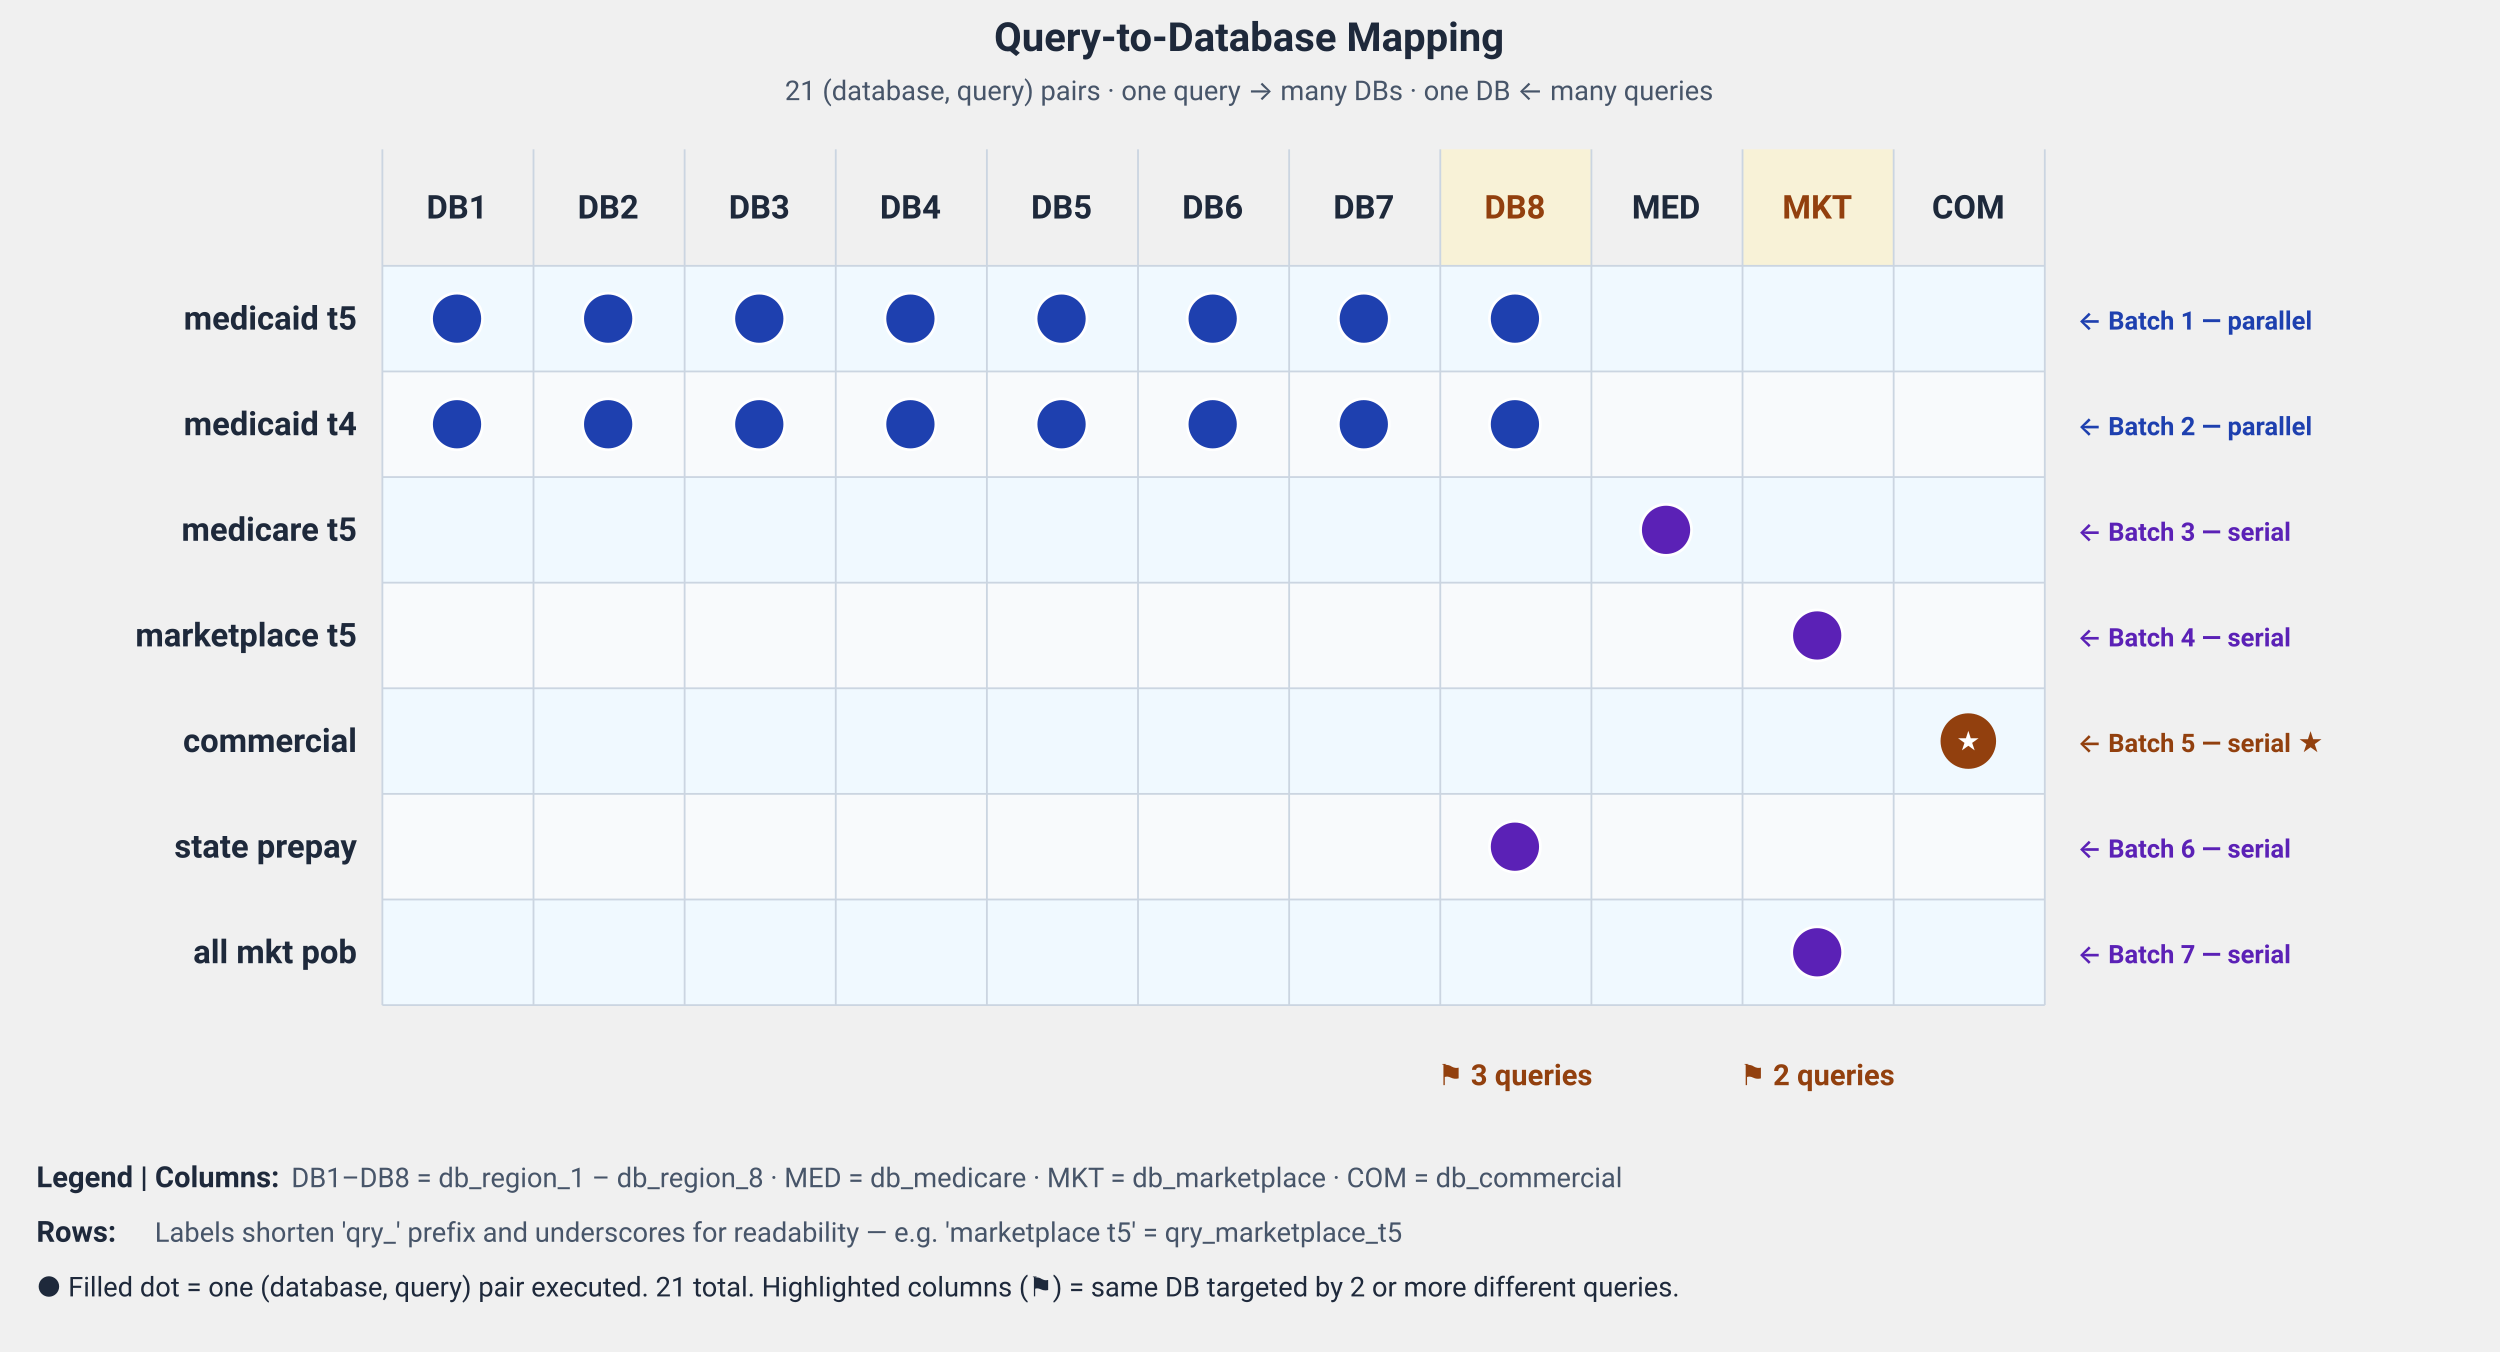
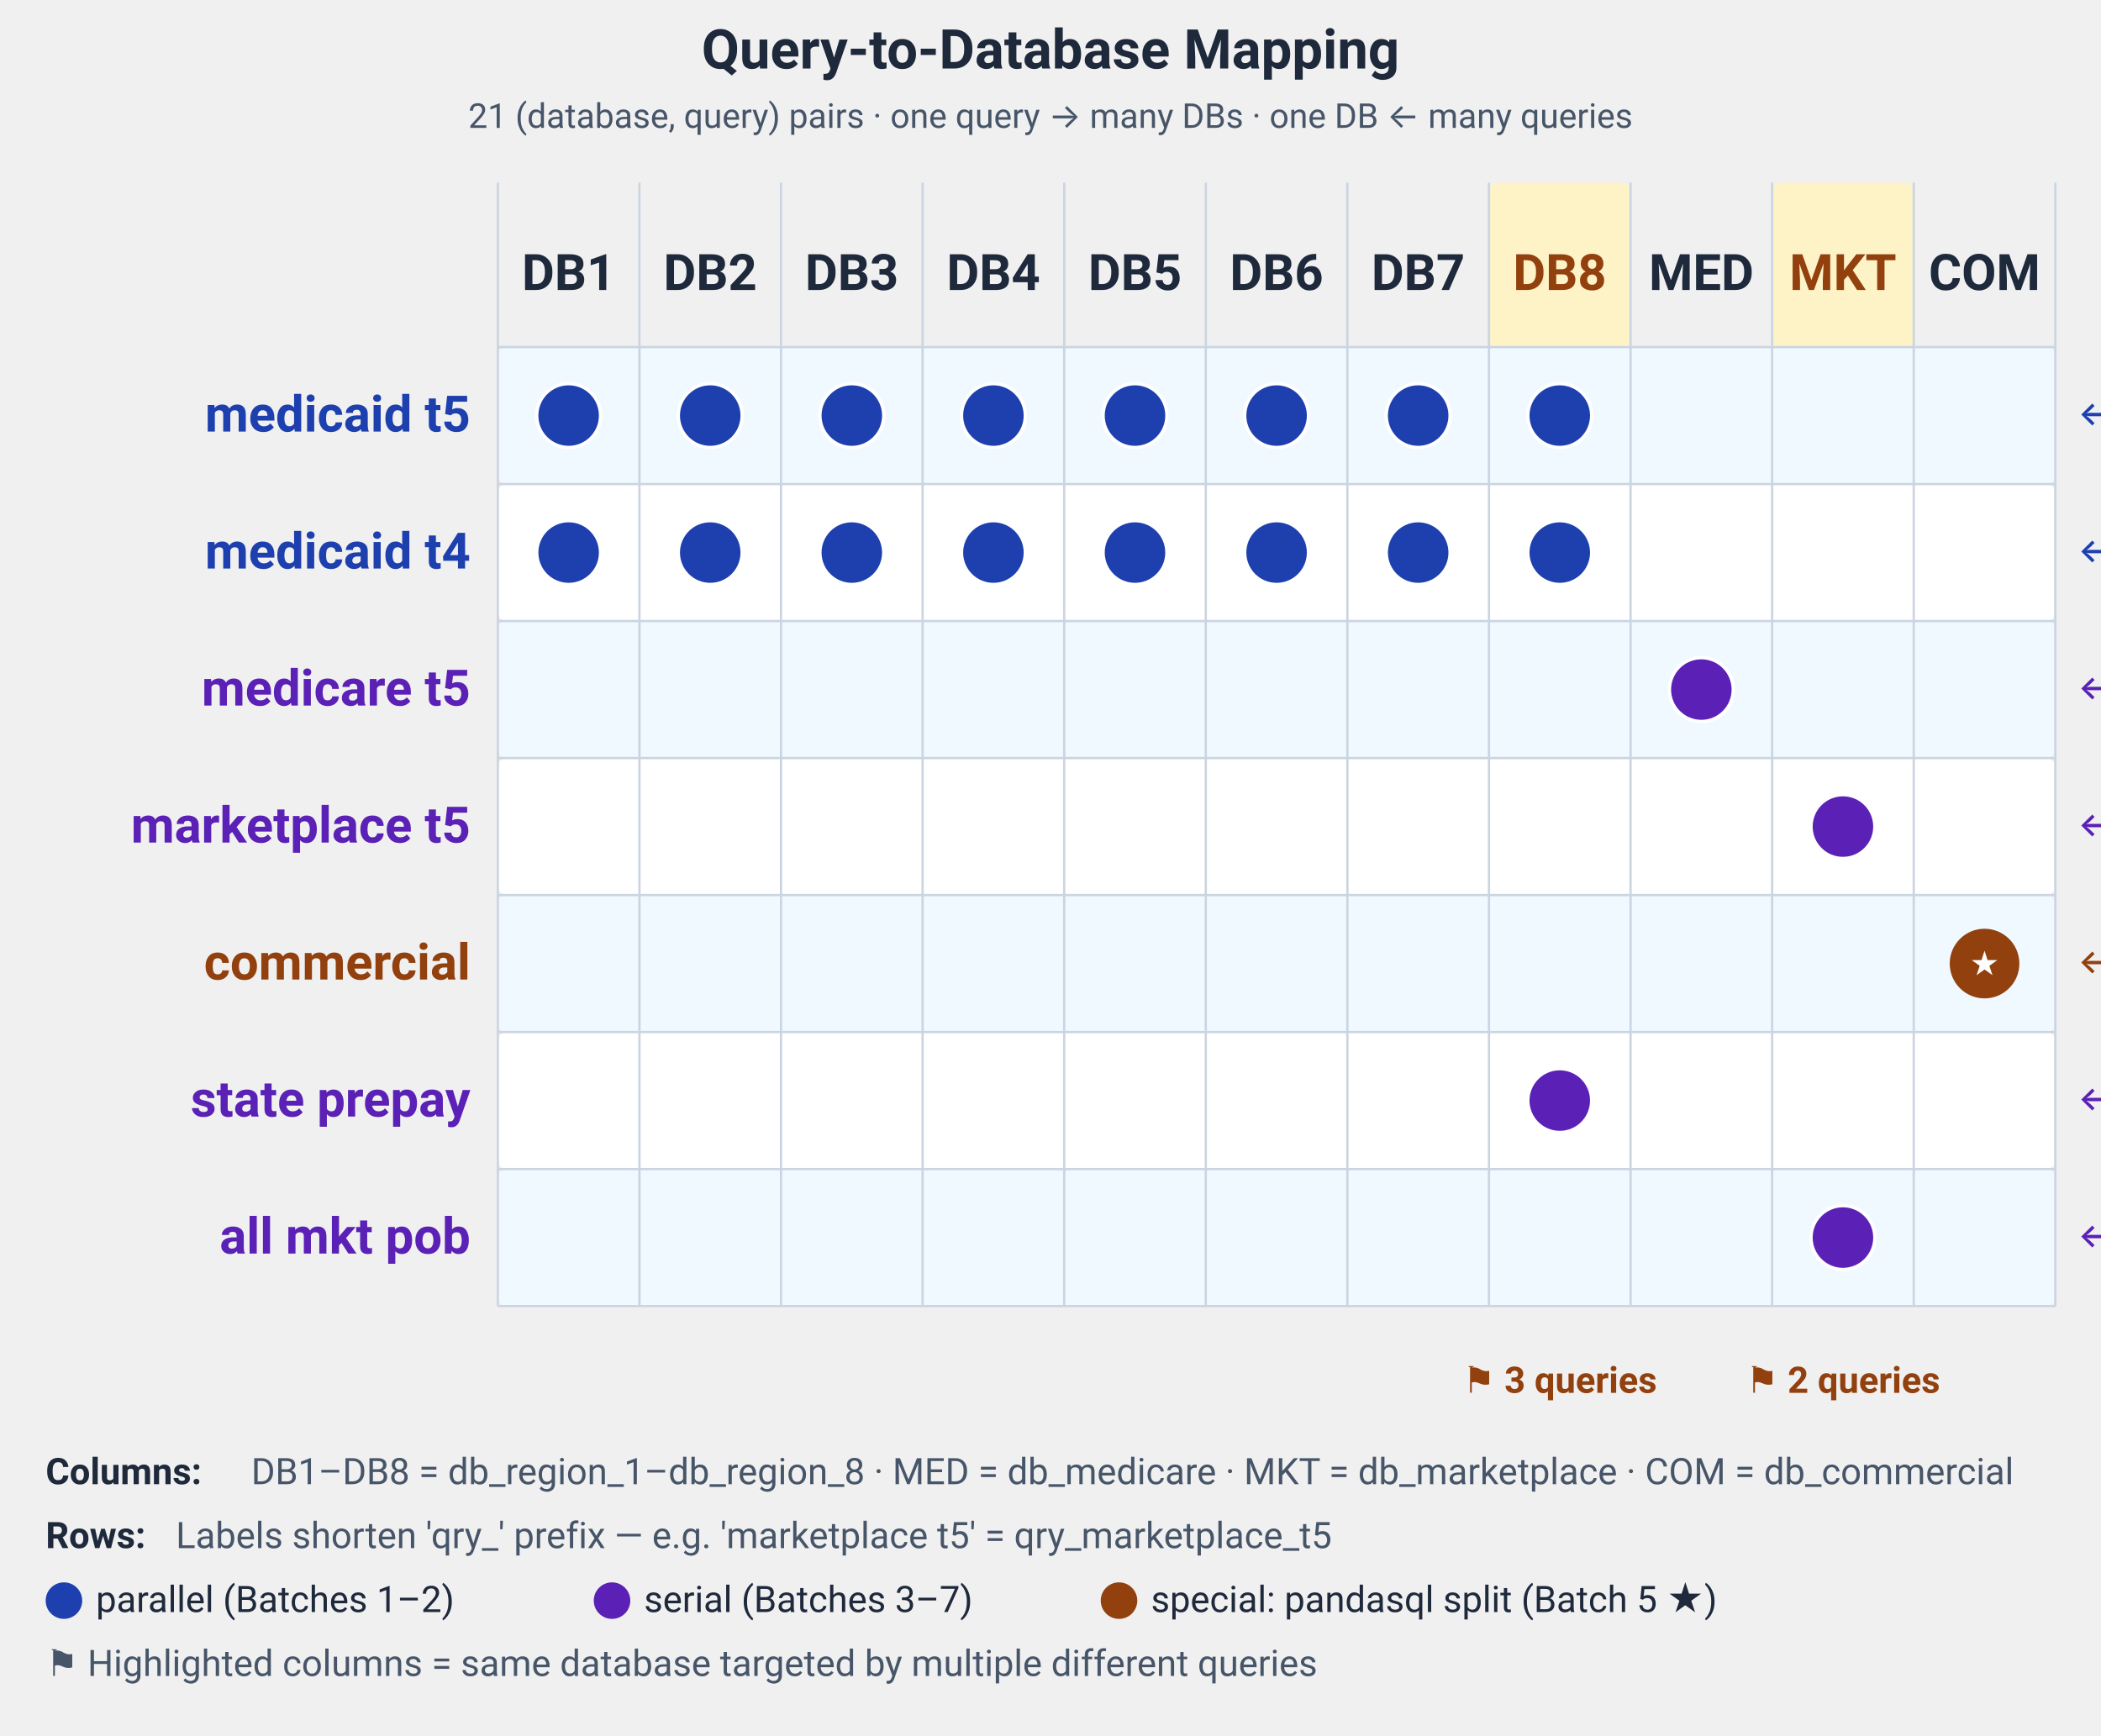
- <svg xmlns="http://www.w3.org/2000/svg" viewBox="0 0 1373 742" font-family="-apple-system, BlinkMacSystemFont, 'Segoe UI', Roboto, sans-serif">
-   <text x="686" y="28" text-anchor="middle" font-size="22" font-weight="700" fill="#1e293b">Query-to-Database Mapping</text>
-   <text x="686" y="55" text-anchor="middle" font-size="15" fill="#475569">21 (database, query) pairs · one query → many DBs · one DB ← many queries</text>
-   <rect x="957" y="82" width="83" height="470" fill="#fef3c7" opacity="0.6" />
-   <rect x="791" y="82" width="83" height="470" fill="#fef3c7" opacity="0.6" />
-   <rect x="210" y="146" width="913" height="58" fill="#f0f9ff" />
-   <rect x="210" y="204" width="913" height="58" fill="#f8fafc" />
-   <rect x="210" y="262" width="913" height="58" fill="#f0f9ff" />
-   <rect x="210" y="320" width="913" height="58" fill="#f8fafc" />
-   <rect x="210" y="378" width="913" height="58" fill="#f0f9ff" />
-   <rect x="210" y="436" width="913" height="58" fill="#f8fafc" />
-   <rect x="210" y="494" width="913" height="58" fill="#f0f9ff" />
-   <line x1="210" y1="146" x2="1123" y2="146" stroke="#cbd5e1" stroke-width="1" />
-   <line x1="210" y1="204" x2="1123" y2="204" stroke="#cbd5e1" stroke-width="1" />
-   <line x1="210" y1="262" x2="1123" y2="262" stroke="#cbd5e1" stroke-width="1" />
-   <line x1="210" y1="320" x2="1123" y2="320" stroke="#cbd5e1" stroke-width="1" />
-   <line x1="210" y1="378" x2="1123" y2="378" stroke="#cbd5e1" stroke-width="1" />
-   <line x1="210" y1="436" x2="1123" y2="436" stroke="#cbd5e1" stroke-width="1" />
-   <line x1="210" y1="494" x2="1123" y2="494" stroke="#cbd5e1" stroke-width="1" />
-   <line x1="210" y1="552" x2="1123" y2="552" stroke="#cbd5e1" stroke-width="1" />
-   <line x1="210" y1="82" x2="210" y2="552" stroke="#cbd5e1" stroke-width="1" />
-   <line x1="293" y1="82" x2="293" y2="552" stroke="#cbd5e1" stroke-width="1" />
-   <line x1="376" y1="82" x2="376" y2="552" stroke="#cbd5e1" stroke-width="1" />
-   <line x1="459" y1="82" x2="459" y2="552" stroke="#cbd5e1" stroke-width="1" />
-   <line x1="542" y1="82" x2="542" y2="552" stroke="#cbd5e1" stroke-width="1" />
-   <line x1="625" y1="82" x2="625" y2="552" stroke="#cbd5e1" stroke-width="1" />
-   <line x1="708" y1="82" x2="708" y2="552" stroke="#cbd5e1" stroke-width="1" />
-   <line x1="791" y1="82" x2="791" y2="552" stroke="#cbd5e1" stroke-width="1" />
-   <line x1="874" y1="82" x2="874" y2="552" stroke="#cbd5e1" stroke-width="1" />
-   <line x1="957" y1="82" x2="957" y2="552" stroke="#cbd5e1" stroke-width="1" />
-   <line x1="1040" y1="82" x2="1040" y2="552" stroke="#cbd5e1" stroke-width="1" />
-   <line x1="1123" y1="82" x2="1123" y2="552" stroke="#cbd5e1" stroke-width="1" />
-   <text x="251" y="120" text-anchor="middle" font-size="18" font-weight="600" fill="#1e293b">DB1</text>
-   <text x="334" y="120" text-anchor="middle" font-size="18" font-weight="600" fill="#1e293b">DB2</text>
-   <text x="417" y="120" text-anchor="middle" font-size="18" font-weight="600" fill="#1e293b">DB3</text>
-   <text x="500" y="120" text-anchor="middle" font-size="18" font-weight="600" fill="#1e293b">DB4</text>
-   <text x="583" y="120" text-anchor="middle" font-size="18" font-weight="600" fill="#1e293b">DB5</text>
-   <text x="666" y="120" text-anchor="middle" font-size="18" font-weight="600" fill="#1e293b">DB6</text>
-   <text x="749" y="120" text-anchor="middle" font-size="18" font-weight="600" fill="#1e293b">DB7</text>
-   <text x="832" y="120" text-anchor="middle" font-size="18" font-weight="700" fill="#92400e">DB8</text>
-   <text x="915" y="120" text-anchor="middle" font-size="18" font-weight="600" fill="#1e293b">MED</text>
-   <text x="998" y="120" text-anchor="middle" font-size="18" font-weight="700" fill="#92400e">MKT</text>
-   <text x="1081" y="120" text-anchor="middle" font-size="18" font-weight="600" fill="#1e293b">COM</text>
-   <text x="196" y="181" text-anchor="end" font-size="18" font-weight="600" fill="#1e293b">medicaid t5</text>
-   <text x="196" y="239" text-anchor="end" font-size="18" font-weight="600" fill="#1e293b">medicaid t4</text>
-   <text x="196" y="297" text-anchor="end" font-size="18" font-weight="600" fill="#1e293b">medicare t5</text>
-   <text x="196" y="355" text-anchor="end" font-size="18" font-weight="600" fill="#1e293b">marketplace t5</text>
-   <text x="196" y="413" text-anchor="end" font-size="18" font-weight="600" fill="#1e293b">commercial</text>
-   <text x="196" y="471" text-anchor="end" font-size="18" font-weight="600" fill="#1e293b">state prepay</text>
-   <text x="196" y="529" text-anchor="end" font-size="18" font-weight="600" fill="#1e293b">all mkt pob</text>
-   <circle cx="334" cy="175" r="14" fill="#1e40af" stroke="white" stroke-width="1.5" />
-   <circle cx="832" cy="175" r="14" fill="#1e40af" stroke="white" stroke-width="1.5" />
-   <circle cx="417" cy="233" r="14" fill="#1e40af" stroke="white" stroke-width="1.5" />
-   <circle cx="583" cy="175" r="14" fill="#1e40af" stroke="white" stroke-width="1.5" />
-   <circle cx="666" cy="233" r="14" fill="#1e40af" stroke="white" stroke-width="1.5" />
-   <circle cx="832" cy="465" r="14" fill="#5b21b6" stroke="white" stroke-width="1.5" />
-   <circle cx="417" cy="175" r="14" fill="#1e40af" stroke="white" stroke-width="1.5" />
-   <circle cx="666" cy="175" r="14" fill="#1e40af" stroke="white" stroke-width="1.5" />
-   <circle cx="251" cy="233" r="14" fill="#1e40af" stroke="white" stroke-width="1.5" />
-   <circle cx="749" cy="233" r="14" fill="#1e40af" stroke="white" stroke-width="1.5" />
-   <circle cx="500" cy="233" r="14" fill="#1e40af" stroke="white" stroke-width="1.5" />
-   <circle cx="915" cy="291" r="14" fill="#5b21b6" stroke="white" stroke-width="1.5" />
-   <circle cx="1081" cy="407" r="14" fill="#92400e" stroke="#92400e" stroke-width="2.5" />
-   <text x="1081" y="412" text-anchor="middle" font-size="13" fill="white" font-weight="700">★</text>
-   <circle cx="251" cy="175" r="14" fill="#1e40af" stroke="white" stroke-width="1.5" />
-   <circle cx="334" cy="233" r="14" fill="#1e40af" stroke="white" stroke-width="1.5" />
-   <circle cx="500" cy="175" r="14" fill="#1e40af" stroke="white" stroke-width="1.5" />
-   <circle cx="583" cy="233" r="14" fill="#1e40af" stroke="white" stroke-width="1.5" />
-   <circle cx="749" cy="175" r="14" fill="#1e40af" stroke="white" stroke-width="1.5" />
-   <circle cx="832" cy="233" r="14" fill="#1e40af" stroke="white" stroke-width="1.5" />
-   <circle cx="998" cy="349" r="14" fill="#5b21b6" stroke="white" stroke-width="1.5" />
-   <circle cx="998" cy="523" r="14" fill="#5b21b6" stroke="white" stroke-width="1.5" />
-   <text x="1141" y="181" text-anchor="start" font-size="14" font-weight="600" fill="#1e40af">← Batch 1 — parallel</text>
-   <text x="1141" y="239" text-anchor="start" font-size="14" font-weight="600" fill="#1e40af">← Batch 2 — parallel</text>
-   <text x="1141" y="297" text-anchor="start" font-size="14" font-weight="600" fill="#5b21b6">← Batch 3 — serial</text>
-   <text x="1141" y="355" text-anchor="start" font-size="14" font-weight="600" fill="#5b21b6">← Batch 4 — serial</text>
-   <text x="1141" y="413" text-anchor="start" font-size="14" font-weight="600" fill="#92400e">← Batch 5 — serial ★</text>
-   <text x="1141" y="471" text-anchor="start" font-size="14" font-weight="600" fill="#5b21b6">← Batch 6 — serial</text>
-   <text x="1141" y="529" text-anchor="start" font-size="14" font-weight="600" fill="#5b21b6">← Batch 7 — serial</text>
-   <text x="998" y="596" text-anchor="middle" font-size="16" font-weight="700" fill="#92400e">⚑ 2 queries</text>
-   <text x="832" y="596" text-anchor="middle" font-size="16" font-weight="700" fill="#92400e">⚑ 3 queries</text>
-   <text x="20" y="652" text-anchor="start" font-size="16" font-weight="700" fill="#1e293b">Legend  |  Columns: </text>
-   <text x="160" y="652" text-anchor="start" font-size="15" fill="#475569">DB1–DB8 = db_region_1 – db_region_8 · MED = db_medicare · MKT = db_marketplace · COM = db_commercial</text>
-   <text x="20" y="682" text-anchor="start" font-size="16" font-weight="700" fill="#1e293b">Rows:</text>
-   <text x="85" y="682" text-anchor="start" font-size="15" fill="#475569">Labels shorten 'qry_' prefix and underscores for readability — e.g. 'marketplace t5' = qry_marketplace_t5</text>
-   <text x="20" y="712" text-anchor="start" font-size="15" fill="#1e293b">● Filled dot = one (database, query) pair executed.  21 total.  Highlighted columns (⚑) = same DB targeted by 2 or more different queries.</text>
+ <svg xmlns="http://www.w3.org/2000/svg" viewBox="0 0 920 760" font-family="-apple-system, BlinkMacSystemFont, 'Segoe UI', Roboto, sans-serif">
+   <text x="460" y="30" text-anchor="middle" font-size="24" font-weight="700" fill="#1e293b" font-style="normal">Query-to-Database Mapping</text>
+   <text x="460" y="56" text-anchor="middle" font-size="15" font-weight="400" fill="#475569" font-style="normal">21 (database, query) pairs  ·  one query → many DBs  ·  one DB ← many queries</text>
+   <rect x="776" y="80" width="62" height="492" rx="4" fill="#fef3c7" stroke="none" />
+   <rect x="652" y="80" width="62" height="492" rx="4" fill="#fef3c7" stroke="none" />
+   <rect x="218" y="152" width="682" height="60" rx="4" fill="#f0f9ff" stroke="none" />
+   <rect x="218" y="212" width="682" height="60" rx="4" fill="#ffffff" stroke="none" />
+   <rect x="218" y="272" width="682" height="60" rx="4" fill="#f0f9ff" stroke="none" />
+   <rect x="218" y="332" width="682" height="60" rx="4" fill="#ffffff" stroke="none" />
+   <rect x="218" y="392" width="682" height="60" rx="4" fill="#f0f9ff" stroke="none" />
+   <rect x="218" y="452" width="682" height="60" rx="4" fill="#ffffff" stroke="none" />
+   <rect x="218" y="512" width="682" height="60" rx="4" fill="#f0f9ff" stroke="none" />
+   <line x1="218" y1="152" x2="900" y2="152" stroke="#cbd5e1" stroke-width="1" />
+   <line x1="218" y1="212" x2="900" y2="212" stroke="#cbd5e1" stroke-width="1" />
+   <line x1="218" y1="272" x2="900" y2="272" stroke="#cbd5e1" stroke-width="1" />
+   <line x1="218" y1="332" x2="900" y2="332" stroke="#cbd5e1" stroke-width="1" />
+   <line x1="218" y1="392" x2="900" y2="392" stroke="#cbd5e1" stroke-width="1" />
+   <line x1="218" y1="452" x2="900" y2="452" stroke="#cbd5e1" stroke-width="1" />
+   <line x1="218" y1="512" x2="900" y2="512" stroke="#cbd5e1" stroke-width="1" />
+   <line x1="218" y1="572" x2="900" y2="572" stroke="#cbd5e1" stroke-width="1" />
+   <line x1="218" y1="80" x2="218" y2="572" stroke="#cbd5e1" stroke-width="1" />
+   <line x1="280" y1="80" x2="280" y2="572" stroke="#cbd5e1" stroke-width="1" />
+   <line x1="342" y1="80" x2="342" y2="572" stroke="#cbd5e1" stroke-width="1" />
+   <line x1="404" y1="80" x2="404" y2="572" stroke="#cbd5e1" stroke-width="1" />
+   <line x1="466" y1="80" x2="466" y2="572" stroke="#cbd5e1" stroke-width="1" />
+   <line x1="528" y1="80" x2="528" y2="572" stroke="#cbd5e1" stroke-width="1" />
+   <line x1="590" y1="80" x2="590" y2="572" stroke="#cbd5e1" stroke-width="1" />
+   <line x1="652" y1="80" x2="652" y2="572" stroke="#cbd5e1" stroke-width="1" />
+   <line x1="714" y1="80" x2="714" y2="572" stroke="#cbd5e1" stroke-width="1" />
+   <line x1="776" y1="80" x2="776" y2="572" stroke="#cbd5e1" stroke-width="1" />
+   <line x1="838" y1="80" x2="838" y2="572" stroke="#cbd5e1" stroke-width="1" />
+   <line x1="900" y1="80" x2="900" y2="572" stroke="#cbd5e1" stroke-width="1" />
+   <text x="249" y="127" text-anchor="middle" font-size="22" font-weight="600" fill="#1e293b" font-style="normal">DB1</text>
+   <text x="311" y="127" text-anchor="middle" font-size="22" font-weight="600" fill="#1e293b" font-style="normal">DB2</text>
+   <text x="373" y="127" text-anchor="middle" font-size="22" font-weight="600" fill="#1e293b" font-style="normal">DB3</text>
+   <text x="435" y="127" text-anchor="middle" font-size="22" font-weight="600" fill="#1e293b" font-style="normal">DB4</text>
+   <text x="497" y="127" text-anchor="middle" font-size="22" font-weight="600" fill="#1e293b" font-style="normal">DB5</text>
+   <text x="559" y="127" text-anchor="middle" font-size="22" font-weight="600" fill="#1e293b" font-style="normal">DB6</text>
+   <text x="621" y="127" text-anchor="middle" font-size="22" font-weight="600" fill="#1e293b" font-style="normal">DB7</text>
+   <text x="683" y="127" text-anchor="middle" font-size="22" font-weight="700" fill="#92400e" font-style="normal">DB8</text>
+   <text x="745" y="127" text-anchor="middle" font-size="22" font-weight="600" fill="#1e293b" font-style="normal">MED</text>
+   <text x="807" y="127" text-anchor="middle" font-size="22" font-weight="700" fill="#92400e" font-style="normal">MKT</text>
+   <text x="869" y="127" text-anchor="middle" font-size="22" font-weight="600" fill="#1e293b" font-style="normal">COM</text>
+   <text x="206" y="189" text-anchor="end" font-size="22" font-weight="600" fill="#1e40af" font-style="normal">medicaid t5</text>
+   <text x="206" y="249" text-anchor="end" font-size="22" font-weight="600" fill="#1e40af" font-style="normal">medicaid t4</text>
+   <text x="206" y="309" text-anchor="end" font-size="22" font-weight="600" fill="#5b21b6" font-style="normal">medicare t5</text>
+   <text x="206" y="369" text-anchor="end" font-size="22" font-weight="600" fill="#5b21b6" font-style="normal">marketplace t5</text>
+   <text x="206" y="429" text-anchor="end" font-size="22" font-weight="600" fill="#92400e" font-style="normal">commercial</text>
+   <text x="206" y="489" text-anchor="end" font-size="22" font-weight="600" fill="#5b21b6" font-style="normal">state prepay</text>
+   <text x="206" y="549" text-anchor="end" font-size="22" font-weight="600" fill="#5b21b6" font-style="normal">all mkt pob</text>
+   <circle cx="311" cy="182" r="14" fill="#1e40af" stroke="#ffffff" stroke-width="1.5" />
+   <circle cx="683" cy="182" r="14" fill="#1e40af" stroke="#ffffff" stroke-width="1.5" />
+   <circle cx="373" cy="242" r="14" fill="#1e40af" stroke="#ffffff" stroke-width="1.5" />
+   <circle cx="497" cy="182" r="14" fill="#1e40af" stroke="#ffffff" stroke-width="1.5" />
+   <circle cx="559" cy="242" r="14" fill="#1e40af" stroke="#ffffff" stroke-width="1.5" />
+   <circle cx="683" cy="482" r="14" fill="#5b21b6" stroke="#ffffff" stroke-width="1.5" />
+   <circle cx="373" cy="182" r="14" fill="#1e40af" stroke="#ffffff" stroke-width="1.5" />
+   <circle cx="559" cy="182" r="14" fill="#1e40af" stroke="#ffffff" stroke-width="1.5" />
+   <circle cx="249" cy="242" r="14" fill="#1e40af" stroke="#ffffff" stroke-width="1.5" />
+   <circle cx="621" cy="242" r="14" fill="#1e40af" stroke="#ffffff" stroke-width="1.5" />
+   <circle cx="435" cy="242" r="14" fill="#1e40af" stroke="#ffffff" stroke-width="1.5" />
+   <circle cx="745" cy="302" r="14" fill="#5b21b6" stroke="#ffffff" stroke-width="1.5" />
+   <circle cx="869" cy="422" r="14" fill="#92400e" stroke="#92400e" stroke-width="2.5" />
+   <text x="869" y="427" text-anchor="middle" font-size="13" font-weight="700" fill="#ffffff" font-style="normal">★</text>
+   <circle cx="249" cy="182" r="14" fill="#1e40af" stroke="#ffffff" stroke-width="1.5" />
+   <circle cx="311" cy="242" r="14" fill="#1e40af" stroke="#ffffff" stroke-width="1.5" />
+   <circle cx="435" cy="182" r="14" fill="#1e40af" stroke="#ffffff" stroke-width="1.5" />
+   <circle cx="497" cy="242" r="14" fill="#1e40af" stroke="#ffffff" stroke-width="1.5" />
+   <circle cx="621" cy="182" r="14" fill="#1e40af" stroke="#ffffff" stroke-width="1.5" />
+   <circle cx="683" cy="242" r="14" fill="#1e40af" stroke="#ffffff" stroke-width="1.5" />
+   <circle cx="807" cy="362" r="14" fill="#5b21b6" stroke="#ffffff" stroke-width="1.5" />
+   <circle cx="807" cy="542" r="14" fill="#5b21b6" stroke="#ffffff" stroke-width="1.5" />
+   <text x="910" y="186" text-anchor="start" font-size="14" font-weight="600" fill="#1e40af" font-style="normal">← Batch 1 (parallel)</text>
+   <text x="910" y="246" text-anchor="start" font-size="14" font-weight="600" fill="#1e40af" font-style="normal">← Batch 2 (parallel)</text>
+   <text x="910" y="306" text-anchor="start" font-size="14" font-weight="600" fill="#5b21b6" font-style="normal">← Batch 3</text>
+   <text x="910" y="366" text-anchor="start" font-size="14" font-weight="600" fill="#5b21b6" font-style="normal">← Batch 4</text>
+   <text x="910" y="426" text-anchor="start" font-size="14" font-weight="600" fill="#92400e" font-style="normal">← Batch 5 ★</text>
+   <text x="910" y="486" text-anchor="start" font-size="14" font-weight="600" fill="#5b21b6" font-style="normal">← Batch 6</text>
+   <text x="910" y="546" text-anchor="start" font-size="14" font-weight="600" fill="#5b21b6" font-style="normal">← Batch 7</text>
+   <text x="807" y="610" text-anchor="middle" font-size="16" font-weight="700" fill="#92400e" font-style="normal">⚑ 2 queries</text>
+   <text x="683" y="610" text-anchor="middle" font-size="16" font-weight="700" fill="#92400e" font-style="normal">⚑ 3 queries</text>
+   <text x="20" y="650" text-anchor="start" font-size="16" font-weight="700" fill="#1e293b" font-style="normal">Columns:</text>
+   <text x="110" y="650" text-anchor="start" font-size="16" font-weight="400" fill="#475569" font-style="normal">DB1–DB8 = db_region_1–db_region_8  ·  MED = db_medicare  ·  MKT = db_marketplace  ·  COM = db_commercial</text>
+   <text x="20" y="678" text-anchor="start" font-size="16" font-weight="700" fill="#1e293b" font-style="normal">Rows:</text>
+   <text x="77" y="678" text-anchor="start" font-size="16" font-weight="400" fill="#475569" font-style="normal">Labels shorten 'qry_' prefix — e.g. 'marketplace t5' = qry_marketplace_t5</text>
+   <circle cx="28" cy="701" r="8" fill="#1e40af" />
+   <text x="42" y="706" text-anchor="start" font-size="16" font-weight="400" fill="#1e293b" font-style="normal">parallel (Batches 1–2)</text>
+   <circle cx="268" cy="701" r="8" fill="#5b21b6" />
+   <text x="282" y="706" text-anchor="start" font-size="16" font-weight="400" fill="#1e293b" font-style="normal">serial (Batches 3–7)</text>
+   <circle cx="490" cy="701" r="8" fill="#92400e" />
+   <text x="504" y="706" text-anchor="start" font-size="16" font-weight="400" fill="#1e293b" font-style="normal">special: pandasql split (Batch 5 ★)</text>
+   <text x="20" y="734" text-anchor="start" font-size="16" font-weight="400" fill="#475569" font-style="normal">⚑ Highlighted columns = same database targeted by multiple different queries</text>
</svg>
